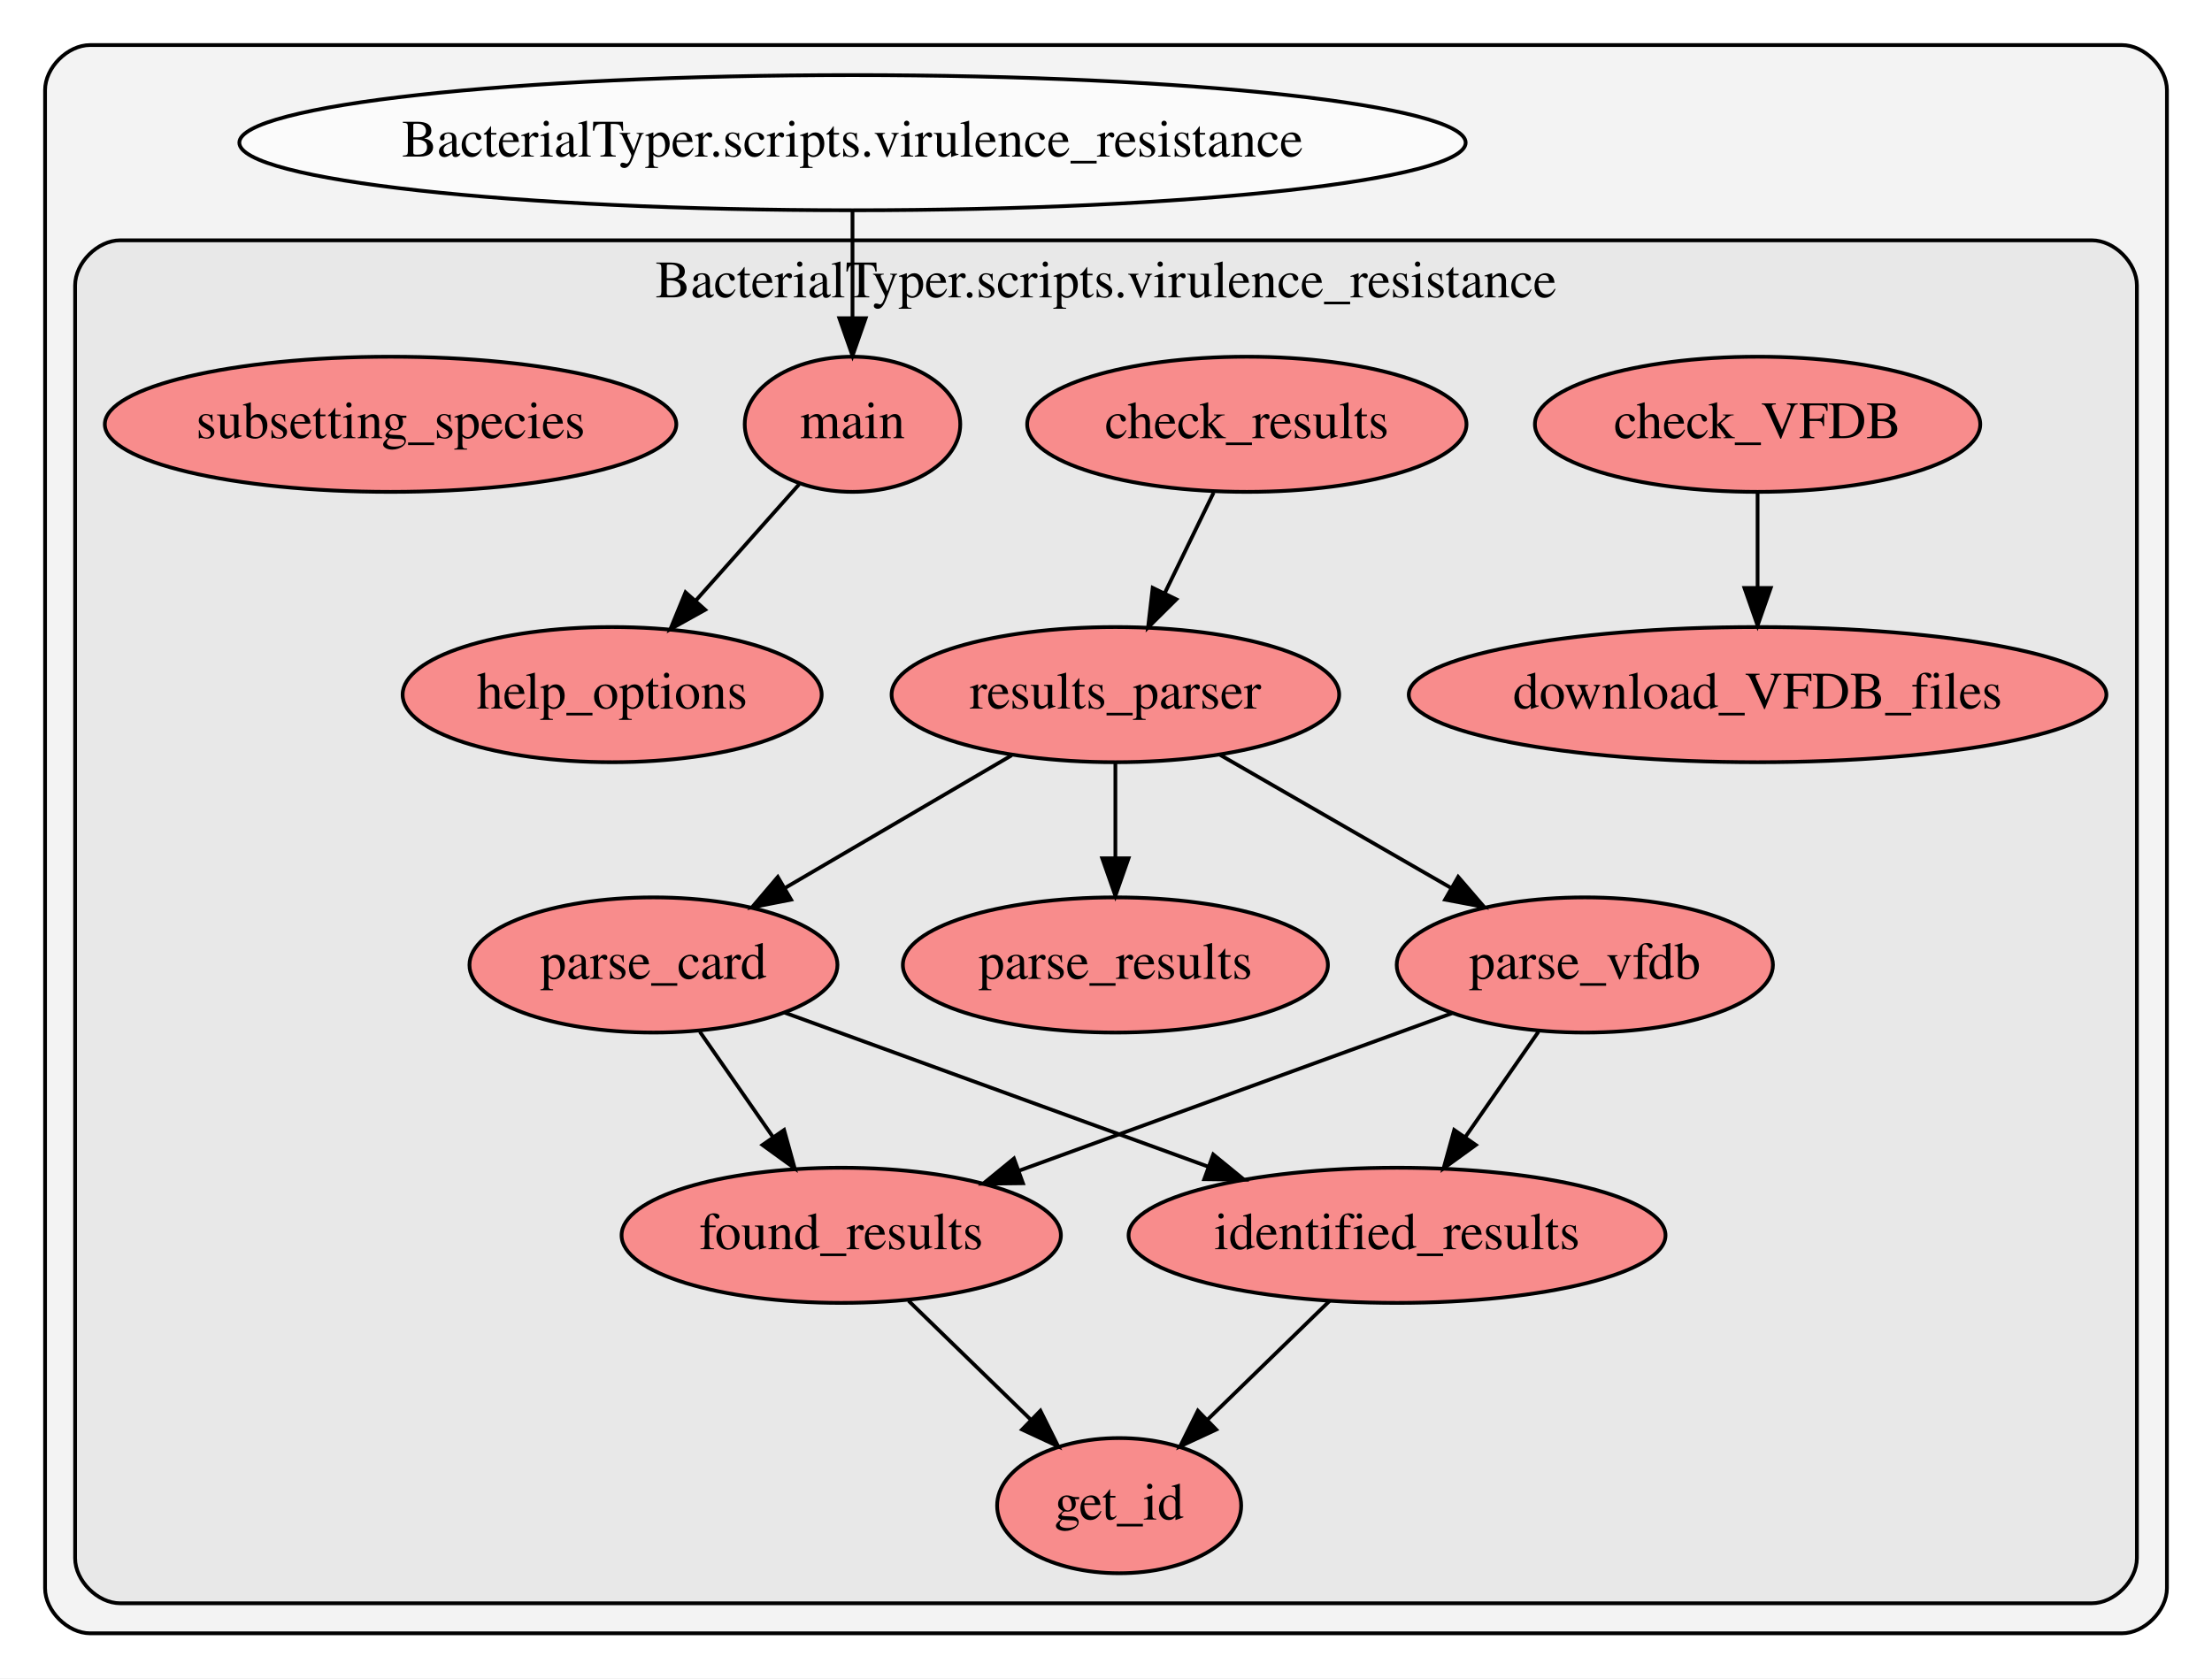
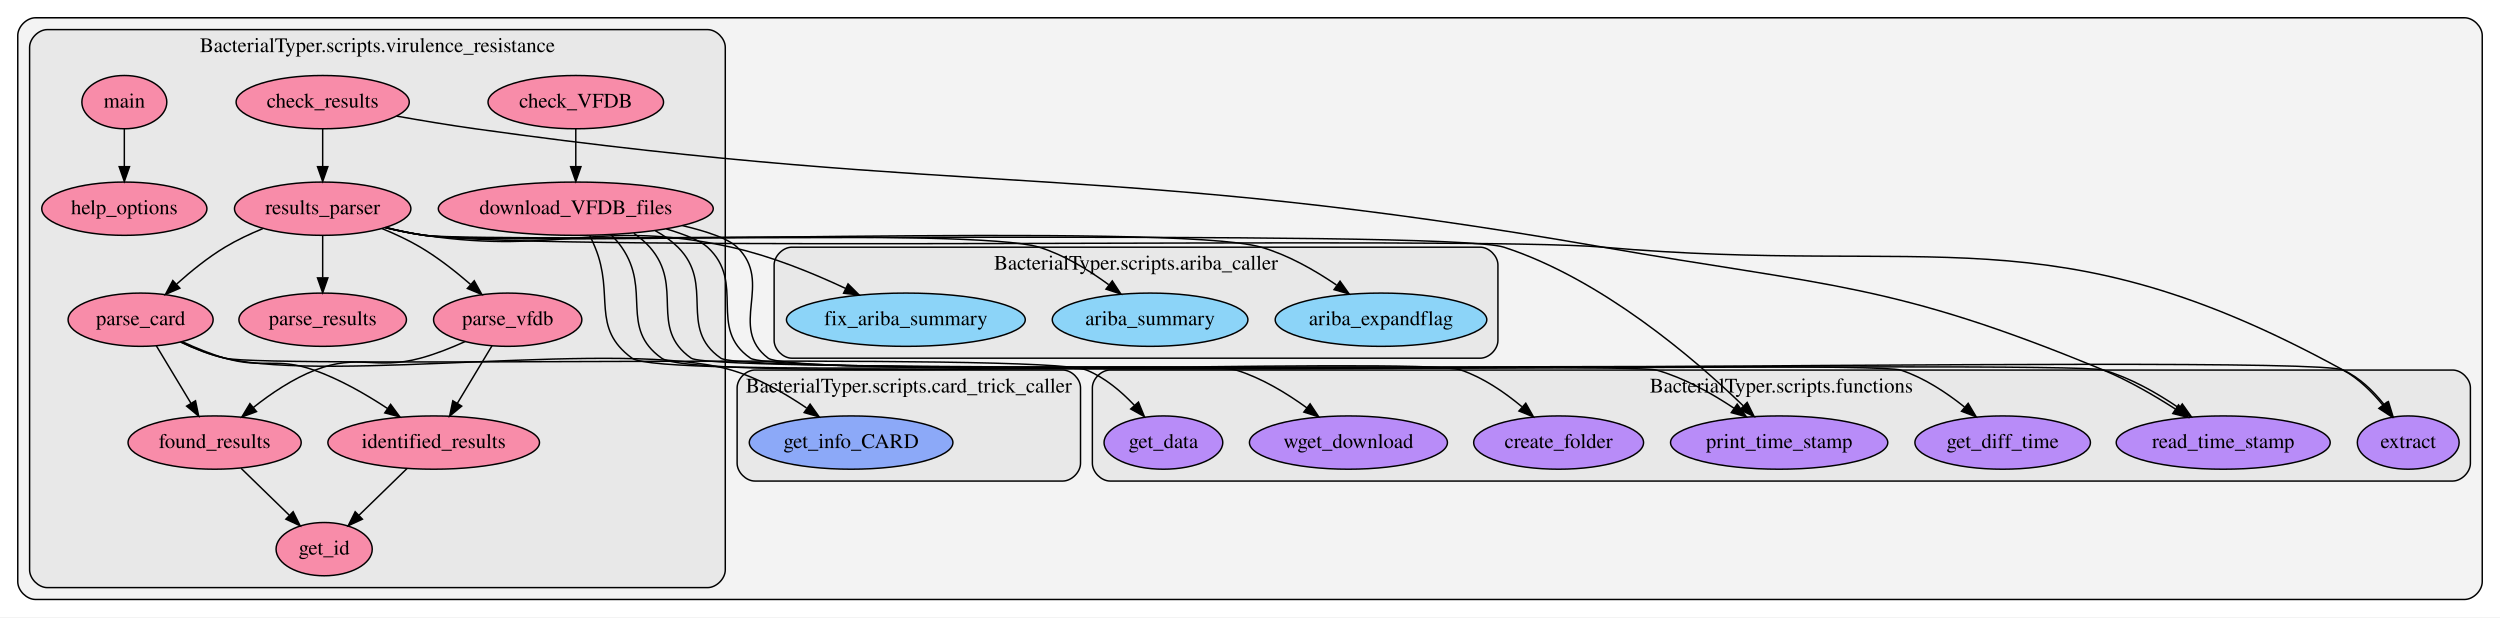
- <svg xmlns="http://www.w3.org/2000/svg" width="589pt" height="447pt" viewBox="0.00 0.00 589.00 447.00">
-   <g id="graph0" class="graph" transform="scale(1 1) rotate(0) translate(4 443)">
-     <polygon fill="#ffffff" stroke="transparent" points="-4,4 -4,-443 585,-443 585,4 -4,4" />
+ <svg xmlns="http://www.w3.org/2000/svg" width="1689pt" height="417pt" viewBox="0.00 0.00 1689.00 417.00">
+   <g id="graph0" class="graph" transform="scale(1 1) rotate(0) translate(4 413)">
+     <polygon fill="#ffffff" stroke="transparent" points="-4,4 -4,-413 1685,-413 1685,4 -4,4" />
    <g id="clust1" class="cluster">
-       <path fill="#808080" fill-opacity="0.094" stroke="#000000" d="M20,-8C20,-8 561,-8 561,-8 567,-8 573,-14 573,-20 573,-20 573,-419 573,-419 573,-425 567,-431 561,-431 561,-431 20,-431 20,-431 14,-431 8,-425 8,-419 8,-419 8,-20 8,-20 8,-14 14,-8 20,-8" />
+       <path fill="#808080" fill-opacity="0.094" stroke="#000000" d="M20,-8C20,-8 1661,-8 1661,-8 1667,-8 1673,-14 1673,-20 1673,-20 1673,-389 1673,-389 1673,-395 1667,-401 1661,-401 1661,-401 20,-401 20,-401 14,-401 8,-395 8,-389 8,-389 8,-20 8,-20 8,-14 14,-8 20,-8" />
    </g>
    <g id="clust2" class="cluster">
-       <path fill="#808080" fill-opacity="0.094" stroke="#000000" d="M28,-16C28,-16 553,-16 553,-16 559,-16 565,-22 565,-28 565,-28 565,-367 565,-367 565,-373 559,-379 553,-379 553,-379 28,-379 28,-379 22,-379 16,-373 16,-367 16,-367 16,-28 16,-28 16,-22 22,-16 28,-16" />
-       <text text-anchor="middle" x="290.5" y="-363.8" font-family="Times,serif" font-size="14.00" fill="#000000">BacterialTyper.scripts.virulence_resistance</text>
+       <path fill="#808080" fill-opacity="0.094" stroke="#000000" d="M531,-171C531,-171 996,-171 996,-171 1002,-171 1008,-177 1008,-183 1008,-183 1008,-234 1008,-234 1008,-240 1002,-246 996,-246 996,-246 531,-246 531,-246 525,-246 519,-240 519,-234 519,-234 519,-183 519,-183 519,-177 525,-171 531,-171" />
+       <text text-anchor="middle" x="763.5" y="-230.8" font-family="Times,serif" font-size="14.00" fill="#000000">BacterialTyper.scripts.ariba_caller</text>
+     </g>
+     <g id="clust3" class="cluster">
+       <path fill="#808080" fill-opacity="0.094" stroke="#000000" d="M506,-88C506,-88 714,-88 714,-88 720,-88 726,-94 726,-100 726,-100 726,-151 726,-151 726,-157 720,-163 714,-163 714,-163 506,-163 506,-163 500,-163 494,-157 494,-151 494,-151 494,-100 494,-100 494,-94 500,-88 506,-88" />
+       <text text-anchor="middle" x="610" y="-147.8" font-family="Times,serif" font-size="14.00" fill="#000000">BacterialTyper.scripts.card_trick_caller</text>
+     </g>
+     <g id="clust4" class="cluster">
+       <path fill="#808080" fill-opacity="0.094" stroke="#000000" d="M746,-88C746,-88 1653,-88 1653,-88 1659,-88 1665,-94 1665,-100 1665,-100 1665,-151 1665,-151 1665,-157 1659,-163 1653,-163 1653,-163 746,-163 746,-163 740,-163 734,-157 734,-151 734,-151 734,-100 734,-100 734,-94 740,-88 746,-88" />
+       <text text-anchor="middle" x="1199.5" y="-147.8" font-family="Times,serif" font-size="14.00" fill="#000000">BacterialTyper.scripts.functions</text>
+     </g>
+     <g id="clust5" class="cluster">
+       <path fill="#808080" fill-opacity="0.094" stroke="#000000" d="M28,-16C28,-16 474,-16 474,-16 480,-16 486,-22 486,-28 486,-28 486,-381 486,-381 486,-387 480,-393 474,-393 474,-393 28,-393 28,-393 22,-393 16,-387 16,-381 16,-381 16,-28 16,-28 16,-22 22,-16 28,-16" />
+       <text text-anchor="middle" x="251" y="-377.8" font-family="Times,serif" font-size="14.00" fill="#000000">BacterialTyper.scripts.virulence_resistance</text>
    </g>
    <g id="node1" class="node">
-       <ellipse fill="#ffffff" fill-opacity="0.698" stroke="#000000" cx="223" cy="-405" rx="163.271" ry="18" />
-       <text text-anchor="middle" x="223" y="-401.3" font-family="Times,serif" font-size="14.00" fill="#000000">BacterialTyper.scripts.virulence_resistance</text>
+       <ellipse fill="#65cbff" fill-opacity="0.698" stroke="#000000" cx="929" cy="-197" rx="71.487" ry="18" />
+       <text text-anchor="middle" x="929" y="-193.3" font-family="Times,serif" font-size="14.00" fill="#000000">ariba_expandflag</text>
+     </g>
+     <g id="node2" class="node">
+       <ellipse fill="#65cbff" fill-opacity="0.698" stroke="#000000" cx="773" cy="-197" rx="66.089" ry="18" />
+       <text text-anchor="middle" x="773" y="-193.3" font-family="Times,serif" font-size="14.00" fill="#000000">ariba_summary</text>
+     </g>
+     <g id="node3" class="node">
+       <ellipse fill="#65cbff" fill-opacity="0.698" stroke="#000000" cx="608" cy="-197" rx="80.686" ry="18" />
+       <text text-anchor="middle" x="608" y="-193.3" font-family="Times,serif" font-size="14.00" fill="#000000">fix_ariba_summary</text>
+     </g>
+     <g id="node4" class="node">
+       <ellipse fill="#658eff" fill-opacity="0.698" stroke="#000000" cx="571" cy="-114" rx="68.788" ry="18" />
+       <text text-anchor="middle" x="571" y="-110.3" font-family="Times,serif" font-size="14.00" fill="#000000">get_info_CARD</text>
+     </g>
+     <g id="node5" class="node">
+       <ellipse fill="#a365ff" fill-opacity="0.698" stroke="#000000" cx="1049" cy="-114" rx="57.391" ry="18" />
+       <text text-anchor="middle" x="1049" y="-110.3" font-family="Times,serif" font-size="14.00" fill="#000000">create_folder</text>
+     </g>
+     <g id="node6" class="node">
+       <ellipse fill="#a365ff" fill-opacity="0.698" stroke="#000000" cx="1623" cy="-114" rx="34.394" ry="18" />
+       <text text-anchor="middle" x="1623" y="-110.3" font-family="Times,serif" font-size="14.00" fill="#000000">extract</text>
+     </g>
+     <g id="node7" class="node">
+       <ellipse fill="#a365ff" fill-opacity="0.698" stroke="#000000" cx="782" cy="-114" rx="40.094" ry="18" />
+       <text text-anchor="middle" x="782" y="-110.3" font-family="Times,serif" font-size="14.00" fill="#000000">get_data</text>
+     </g>
+     <g id="node8" class="node">
+       <ellipse fill="#a365ff" fill-opacity="0.698" stroke="#000000" cx="1349" cy="-114" rx="59.29" ry="18" />
+       <text text-anchor="middle" x="1349" y="-110.3" font-family="Times,serif" font-size="14.00" fill="#000000">get_diff_time</text>
    </g>
    <g id="node9" class="node">
-       <ellipse fill="#ff6565" fill-opacity="0.698" stroke="#000000" cx="223" cy="-330" rx="28.695" ry="18" />
-       <text text-anchor="middle" x="223" y="-326.3" font-family="Times,serif" font-size="14.00" fill="#000000">main</text>
+       <ellipse fill="#a365ff" fill-opacity="0.698" stroke="#000000" cx="1198" cy="-114" rx="73.387" ry="18" />
+       <text text-anchor="middle" x="1198" y="-110.3" font-family="Times,serif" font-size="14.00" fill="#000000">print_time_stamp</text>
+     </g>
+     <g id="node10" class="node">
+       <ellipse fill="#a365ff" fill-opacity="0.698" stroke="#000000" cx="1498" cy="-114" rx="72.287" ry="18" />
+       <text text-anchor="middle" x="1498" y="-110.3" font-family="Times,serif" font-size="14.00" fill="#000000">read_time_stamp</text>
+     </g>
+     <g id="node11" class="node">
+       <ellipse fill="#a365ff" fill-opacity="0.698" stroke="#000000" cx="907" cy="-114" rx="66.888" ry="18" />
+       <text text-anchor="middle" x="907" y="-110.3" font-family="Times,serif" font-size="14.00" fill="#000000">wget_download</text>
+     </g>
+     <g id="node12" class="node">
+       <ellipse fill="#ff658e" fill-opacity="0.698" stroke="#000000" cx="385" cy="-344" rx="59.29" ry="18" />
+       <text text-anchor="middle" x="385" y="-340.3" font-family="Times,serif" font-size="14.00" fill="#000000">check_VFDB</text>
+     </g>
+     <g id="node14" class="node">
+       <ellipse fill="#ff658e" fill-opacity="0.698" stroke="#000000" cx="385" cy="-272" rx="92.883" ry="18" />
+       <text text-anchor="middle" x="385" y="-268.3" font-family="Times,serif" font-size="14.00" fill="#000000">download_VFDB_files</text>
+     </g>
+     <g id="edge19" class="edge">
+       <path fill="none" stroke="#000000" d="M385,-325.831C385,-318.131 385,-308.974 385,-300.417" />
+       <polygon fill="#000000" stroke="#000000" points="388.5,-300.413 385,-290.413 381.5,-300.413 388.5,-300.413" />
+     </g>
+     <g id="node13" class="node">
+       <ellipse fill="#ff658e" fill-opacity="0.698" stroke="#000000" cx="214" cy="-344" rx="58.49" ry="18" />
+       <text text-anchor="middle" x="214" y="-340.3" font-family="Times,serif" font-size="14.00" fill="#000000">check_results</text>
+     </g>
+     <g id="edge9" class="edge">
+       <path fill="none" stroke="#000000" d="M263.923,-334.567C280.746,-331.578 299.651,-328.424 317,-326 654.253,-278.884 743.538,-304.517 1079,-246 1231.384,-219.418 1274.073,-222.156 1417,-163 1433.852,-156.025 1451.314,-145.89 1465.69,-136.645" />
+       <polygon fill="#000000" stroke="#000000" points="1467.78,-139.46 1474.21,-131.04 1463.932,-133.612 1467.78,-139.46" />
+     </g>
+     <g id="node23" class="node">
+       <ellipse fill="#ff658e" fill-opacity="0.698" stroke="#000000" cx="214" cy="-272" rx="59.59" ry="18" />
+       <text text-anchor="middle" x="214" y="-268.3" font-family="Times,serif" font-size="14.00" fill="#000000">results_parser</text>
+     </g>
+     <g id="edge10" class="edge">
+       <path fill="none" stroke="#000000" d="M214,-325.831C214,-318.131 214,-308.974 214,-300.417" />
+       <polygon fill="#000000" stroke="#000000" points="217.5,-300.413 214,-290.413 210.5,-300.413 217.5,-300.413" />
+     </g>
+     <g id="edge25" class="edge">
+       <path fill="none" stroke="#000000" d="M408.701,-254.489C411.39,-251.847 413.91,-248.995 416,-246 436.273,-216.946 414.167,-191.585 443,-171 467.419,-153.566 954.584,-172.629 983,-163 998.118,-157.877 1012.625,-147.877 1024.168,-138.239" />
+       <polygon fill="#000000" stroke="#000000" points="1026.803,-140.584 1032.016,-131.36 1022.189,-135.319 1026.803,-140.584" />
+     </g>
+     <g id="edge23" class="edge">
+       <path fill="none" stroke="#000000" d="M457.101,-260.571C473.525,-256.692 487.936,-251.833 494,-246 518.948,-222.003 487.499,-192.022 515,-171 538.482,-153.05 1552.053,-175.141 1579,-163 1590.014,-158.038 1599.431,-148.825 1606.694,-139.715" />
+       <polygon fill="#000000" stroke="#000000" points="1609.63,-141.631 1612.742,-131.504 1603.994,-137.48 1609.63,-141.631" />
+     </g>
+     <g id="edge20" class="edge">
+       <path fill="none" stroke="#000000" d="M438.647,-257.156C444.268,-254.095 449.546,-250.416 454,-246 479.379,-220.838 453.624,-191.354 483,-171 501.198,-158.391 1258.941,-169.833 1280,-163 1295.783,-157.879 1311.07,-147.739 1323.226,-138.006" />
+       <polygon fill="#000000" stroke="#000000" points="1325.693,-140.505 1331.109,-131.4 1321.196,-135.14 1325.693,-140.505" />
+     </g>
+     <g id="edge24" class="edge">
+       <path fill="none" stroke="#000000" d="M424.223,-255.365C428.185,-252.63 431.888,-249.517 435,-246 458.576,-219.351 433.895,-191.467 463,-171 477.816,-160.581 1097.557,-167.88 1115,-163 1133.725,-157.762 1152.551,-147.184 1167.528,-137.193" />
+       <polygon fill="#000000" stroke="#000000" points="1169.638,-139.989 1175.873,-131.423 1165.657,-134.232 1169.638,-139.989" />
+     </g>
+     <g id="edge22" class="edge">
+       <path fill="none" stroke="#000000" d="M446.178,-258.345C458.526,-254.633 469.199,-250.411 474,-246 500.318,-221.822 473.611,-191.335 503,-171 523.879,-156.553 1392.574,-169.929 1417,-163 1435.201,-157.837 1453.41,-147.41 1467.941,-137.497" />
+       <polygon fill="#000000" stroke="#000000" points="1470.347,-140.082 1476.48,-131.443 1466.298,-134.372 1470.347,-140.082" />
+     </g>
+     <g id="edge21" class="edge">
+       <path fill="none" stroke="#000000" d="M394.426,-253.969C395.688,-251.324 396.918,-248.611 398,-246 411.446,-213.538 394.699,-191.823 423,-171 441.261,-157.564 809.316,-169.616 831,-163 848.284,-157.726 865.391,-147.288 878.985,-137.397" />
+       <polygon fill="#000000" stroke="#000000" points="881.102,-140.184 886.965,-131.359 876.879,-134.601 881.102,-140.184" />
+     </g>
+     <g id="node15" class="node">
+       <ellipse fill="#ff658e" fill-opacity="0.698" stroke="#000000" cx="141" cy="-114" rx="58.49" ry="18" />
+       <text text-anchor="middle" x="141" y="-110.3" font-family="Times,serif" font-size="14.00" fill="#000000">found_results</text>
+     </g>
+     <g id="node16" class="node">
+       <ellipse fill="#ff658e" fill-opacity="0.698" stroke="#000000" cx="215" cy="-42" rx="32.494" ry="18" />
+       <text text-anchor="middle" x="215" y="-38.3" font-family="Times,serif" font-size="14.00" fill="#000000">get_id</text>
+     </g>
+     <g id="edge7" class="edge">
+       <path fill="none" stroke="#000000" d="M158.913,-96.571C168.689,-87.06 180.912,-75.167 191.45,-64.914" />
+       <polygon fill="#000000" stroke="#000000" points="194.04,-67.277 198.766,-57.795 189.158,-62.26 194.04,-67.277" />
+     </g>
+     <g id="node17" class="node">
+       <ellipse fill="#ff658e" fill-opacity="0.698" stroke="#000000" cx="80" cy="-272" rx="55.79" ry="18" />
+       <text text-anchor="middle" x="80" y="-268.3" font-family="Times,serif" font-size="14.00" fill="#000000">help_options</text>
+     </g>
+     <g id="node18" class="node">
+       <ellipse fill="#ff658e" fill-opacity="0.698" stroke="#000000" cx="289" cy="-114" rx="71.487" ry="18" />
+       <text text-anchor="middle" x="289" y="-110.3" font-family="Times,serif" font-size="14.00" fill="#000000">identified_results</text>
+     </g>
+     <g id="edge8" class="edge">
+       <path fill="none" stroke="#000000" d="M271.087,-96.571C261.311,-87.06 249.088,-75.167 238.55,-64.914" />
+       <polygon fill="#000000" stroke="#000000" points="240.842,-62.26 231.234,-57.795 235.96,-67.277 240.842,-62.26" />
+     </g>
+     <g id="node19" class="node">
+       <ellipse fill="#ff658e" fill-opacity="0.698" stroke="#000000" cx="80" cy="-344" rx="28.695" ry="18" />
+       <text text-anchor="middle" x="80" y="-340.3" font-family="Times,serif" font-size="14.00" fill="#000000">main</text>
+     </g>
+     <g id="edge26" class="edge">
+       <path fill="none" stroke="#000000" d="M80,-325.831C80,-318.131 80,-308.974 80,-300.417" />
+       <polygon fill="#000000" stroke="#000000" points="83.5,-300.413 80,-290.413 76.5,-300.413 83.5,-300.413" />
+     </g>
+     <g id="node20" class="node">
+       <ellipse fill="#ff658e" fill-opacity="0.698" stroke="#000000" cx="91" cy="-197" rx="48.993" ry="18" />
+       <text text-anchor="middle" x="91" y="-193.3" font-family="Times,serif" font-size="14.00" fill="#000000">parse_card</text>
+     </g>
+     <g id="edge6" class="edge">
+       <path fill="none" stroke="#000000" d="M118.039,-181.964C127.263,-177.577 137.823,-173.336 148,-171 222.093,-153.99 417.018,-184.28 490,-163 508.162,-157.704 526.368,-147.264 540.906,-137.376" />
+       <polygon fill="#000000" stroke="#000000" points="543.301,-139.97 549.451,-131.342 539.264,-134.252 543.301,-139.97" />
+     </g>
+     <g id="edge3" class="edge">
+       <path fill="none" stroke="#000000" d="M118.026,-181.907C127.249,-177.515 137.812,-173.287 148,-171 179.551,-163.917 700.027,-175.136 730,-163 742.396,-157.981 753.574,-148.499 762.361,-139.203" />
+       <polygon fill="#000000" stroke="#000000" points="765.139,-141.345 769.154,-131.54 759.901,-136.701 765.139,-141.345" />
+     </g>
+     <g id="edge4" class="edge">
+       <path fill="none" stroke="#000000" d="M101.604,-179.398C108.385,-168.14 117.311,-153.323 124.952,-140.64" />
+       <polygon fill="#000000" stroke="#000000" points="128.077,-142.235 130.239,-131.863 122.081,-138.623 128.077,-142.235" />
+     </g>
+     <g id="edge5" class="edge">
+       <path fill="none" stroke="#000000" d="M119.076,-182.204C128.099,-177.994 138.279,-173.798 148,-171 173.853,-163.559 182.622,-171.929 208,-163 225.461,-156.857 243.236,-146.635 257.669,-137.112" />
+       <polygon fill="#000000" stroke="#000000" points="259.89,-139.834 266.191,-131.316 255.954,-134.046 259.89,-139.834" />
+     </g>
+     <g id="node21" class="node">
+       <ellipse fill="#ff658e" fill-opacity="0.698" stroke="#000000" cx="214" cy="-197" rx="56.59" ry="18" />
+       <text text-anchor="middle" x="214" y="-193.3" font-family="Times,serif" font-size="14.00" fill="#000000">parse_results</text>
+     </g>
+     <g id="node22" class="node">
+       <ellipse fill="#ff658e" fill-opacity="0.698" stroke="#000000" cx="339" cy="-197" rx="50.091" ry="18" />
+       <text text-anchor="middle" x="339" y="-193.3" font-family="Times,serif" font-size="14.00" fill="#000000">parse_vfdb</text>
    </g>
    <g id="edge1" class="edge">
-       <path fill="none" stroke="#000000" d="M223,-386.845C223,-378.34 223,-368.008 223,-358.496" />
-       <polygon fill="#000000" stroke="#000000" points="226.5,-358.248 223,-348.248 219.5,-358.248 226.5,-358.248" />
-     </g>
-     <g id="node2" class="node">
-       <ellipse fill="#ff6565" fill-opacity="0.698" stroke="#000000" cx="464" cy="-330" rx="59.29" ry="18" />
-       <text text-anchor="middle" x="464" y="-326.3" font-family="Times,serif" font-size="14.00" fill="#000000">check_VFDB</text>
-     </g>
-     <g id="node4" class="node">
-       <ellipse fill="#ff6565" fill-opacity="0.698" stroke="#000000" cx="464" cy="-258" rx="92.883" ry="18" />
-       <text text-anchor="middle" x="464" y="-254.3" font-family="Times,serif" font-size="14.00" fill="#000000">download_VFDB_files</text>
+       <path fill="none" stroke="#000000" d="M310.226,-182.236C300.812,-177.976 290.158,-173.742 280,-171 249.342,-162.725 238.626,-174.433 209,-163 193.889,-157.168 179.062,-147.144 167.13,-137.675" />
+       <polygon fill="#000000" stroke="#000000" points="169.305,-134.932 159.364,-131.268 164.85,-140.332 169.305,-134.932" />
+     </g>
+     <g id="edge2" class="edge">
+       <path fill="none" stroke="#000000" d="M328.396,-179.398C321.615,-168.14 312.689,-153.323 305.048,-140.64" />
+       <polygon fill="#000000" stroke="#000000" points="307.919,-138.623 299.761,-131.863 301.923,-142.235 307.919,-138.623" />
+     </g>
+     <g id="edge11" class="edge">
+       <path fill="none" stroke="#000000" d="M256.375,-259.235C265.103,-257.09 274.29,-255.18 283,-254 345.216,-245.57 787.645,-263.296 848,-246 866.187,-240.788 884.395,-230.356 898.928,-220.453" />
+       <polygon fill="#000000" stroke="#000000" points="901.33,-223.041 907.469,-214.406 897.285,-217.327 901.33,-223.041" />
+     </g>
+     <g id="edge18" class="edge">
+       <path fill="none" stroke="#000000" d="M256.38,-259.269C265.108,-257.122 274.293,-255.202 283,-254 328.686,-247.691 653.927,-259.585 698,-246 714.948,-240.776 731.677,-230.485 745.021,-220.677" />
+       <polygon fill="#000000" stroke="#000000" points="747.458,-223.219 753.268,-214.359 743.201,-217.661 747.458,-223.219" />
+     </g>
+     <g id="edge15" class="edge">
+       <path fill="none" stroke="#000000" d="M256.768,-259.31C265.384,-257.189 274.427,-255.268 283,-254 374.077,-240.523 400.073,-265.742 490,-246 516.731,-240.132 545.103,-228.539 567.327,-218.102" />
+       <polygon fill="#000000" stroke="#000000" points="568.952,-221.204 576.452,-213.72 565.922,-214.894 568.952,-221.204" />
+     </g>
+     <g id="edge13" class="edge">
+       <path fill="none" stroke="#000000" d="M256.372,-259.207C265.1,-257.064 274.287,-255.162 283,-254 370.672,-242.305 990.888,-253.71 1079,-246 1303.406,-226.365 1381.508,-271.354 1579,-163 1589.437,-157.274 1598.663,-148.099 1605.937,-139.229" />
+       <polygon fill="#000000" stroke="#000000" points="1608.73,-141.338 1612.046,-131.276 1603.178,-137.074 1608.73,-141.338" />
+     </g>
+     <g id="edge14" class="edge">
+       <path fill="none" stroke="#000000" d="M256.372,-259.213C265.101,-257.07 274.288,-255.166 283,-254 323.144,-248.626 973.479,-258.513 1012,-246 1077.895,-224.595 1140.604,-170.786 1173.699,-138.867" />
+       <polygon fill="#000000" stroke="#000000" points="1176.381,-141.14 1181.074,-131.641 1171.482,-136.14 1176.381,-141.14" />
+     </g>
+     <g id="edge17" class="edge">
+       <path fill="none" stroke="#000000" d="M173.537,-258.541C164.849,-254.977 155.91,-250.77 148,-246 136.476,-239.05 124.987,-229.748 115.374,-221.117" />
+       <polygon fill="#000000" stroke="#000000" points="117.499,-218.314 107.782,-214.091 112.744,-223.452 117.499,-218.314" />
    </g>
    <g id="edge12" class="edge">
-       <path fill="none" stroke="#000000" d="M464,-311.831C464,-304.131 464,-294.974 464,-286.417" />
-       <polygon fill="#000000" stroke="#000000" points="467.5,-286.413 464,-276.413 460.5,-286.413 467.5,-286.413" />
-     </g>
-     <g id="node3" class="node">
-       <ellipse fill="#ff6565" fill-opacity="0.698" stroke="#000000" cx="328" cy="-330" rx="58.49" ry="18" />
-       <text text-anchor="middle" x="328" y="-326.3" font-family="Times,serif" font-size="14.00" fill="#000000">check_results</text>
-     </g>
-     <g id="node13" class="node">
-       <ellipse fill="#ff6565" fill-opacity="0.698" stroke="#000000" cx="293" cy="-258" rx="59.59" ry="18" />
-       <text text-anchor="middle" x="293" y="-254.3" font-family="Times,serif" font-size="14.00" fill="#000000">results_parser</text>
-     </g>
-     <g id="edge8" class="edge">
-       <path fill="none" stroke="#000000" d="M319.168,-311.831C315.242,-303.755 310.537,-294.076 306.206,-285.167" />
-       <polygon fill="#000000" stroke="#000000" points="309.228,-283.377 301.708,-275.913 302.932,-286.437 309.228,-283.377" />
-     </g>
-     <g id="node5" class="node">
-       <ellipse fill="#ff6565" fill-opacity="0.698" stroke="#000000" cx="220" cy="-114" rx="58.49" ry="18" />
-       <text text-anchor="middle" x="220" y="-110.3" font-family="Times,serif" font-size="14.00" fill="#000000">found_results</text>
-     </g>
-     <g id="node6" class="node">
-       <ellipse fill="#ff6565" fill-opacity="0.698" stroke="#000000" cx="294" cy="-42" rx="32.494" ry="18" />
-       <text text-anchor="middle" x="294" y="-38.3" font-family="Times,serif" font-size="14.00" fill="#000000">get_id</text>
-     </g>
-     <g id="edge6" class="edge">
-       <path fill="none" stroke="#000000" d="M237.913,-96.571C247.689,-87.06 259.912,-75.167 270.45,-64.914" />
-       <polygon fill="#000000" stroke="#000000" points="273.04,-67.277 277.766,-57.795 268.158,-62.26 273.04,-67.277" />
-     </g>
-     <g id="node7" class="node">
-       <ellipse fill="#ff6565" fill-opacity="0.698" stroke="#000000" cx="159" cy="-258" rx="55.79" ry="18" />
-       <text text-anchor="middle" x="159" y="-254.3" font-family="Times,serif" font-size="14.00" fill="#000000">help_options</text>
-     </g>
-     <g id="node8" class="node">
-       <ellipse fill="#ff6565" fill-opacity="0.698" stroke="#000000" cx="368" cy="-114" rx="71.487" ry="18" />
-       <text text-anchor="middle" x="368" y="-110.3" font-family="Times,serif" font-size="14.00" fill="#000000">identified_results</text>
-     </g>
-     <g id="edge7" class="edge">
-       <path fill="none" stroke="#000000" d="M350.087,-96.571C340.311,-87.06 328.088,-75.167 317.55,-64.914" />
-       <polygon fill="#000000" stroke="#000000" points="319.842,-62.26 310.234,-57.795 314.96,-67.277 319.842,-62.26" />
-     </g>
-     <g id="edge13" class="edge">
-       <path fill="none" stroke="#000000" d="M208.796,-314.021C200.697,-304.909 190.367,-293.288 181.218,-282.995" />
-       <polygon fill="#000000" stroke="#000000" points="183.768,-280.595 174.508,-275.446 178.536,-285.246 183.768,-280.595" />
-     </g>
-     <g id="node10" class="node">
-       <ellipse fill="#ff6565" fill-opacity="0.698" stroke="#000000" cx="170" cy="-186" rx="48.993" ry="18" />
-       <text text-anchor="middle" x="170" y="-182.3" font-family="Times,serif" font-size="14.00" fill="#000000">parse_card</text>
-     </g>
-     <g id="edge5" class="edge">
-       <path fill="none" stroke="#000000" d="M182.36,-168.202C188.249,-159.721 195.409,-149.411 201.896,-140.07" />
-       <polygon fill="#000000" stroke="#000000" points="204.78,-142.053 207.609,-131.843 199.03,-138.06 204.78,-142.053" />
-     </g>
-     <g id="edge4" class="edge">
-       <path fill="none" stroke="#000000" d="M204.943,-173.294C236.198,-161.928 282.382,-145.134 317.626,-132.318" />
-       <polygon fill="#000000" stroke="#000000" points="319.054,-135.523 327.256,-128.816 316.661,-128.944 319.054,-135.523" />
-     </g>
-     <g id="node11" class="node">
-       <ellipse fill="#ff6565" fill-opacity="0.698" stroke="#000000" cx="293" cy="-186" rx="56.59" ry="18" />
-       <text text-anchor="middle" x="293" y="-182.3" font-family="Times,serif" font-size="14.00" fill="#000000">parse_results</text>
-     </g>
-     <g id="node12" class="node">
-       <ellipse fill="#ff6565" fill-opacity="0.698" stroke="#000000" cx="418" cy="-186" rx="50.091" ry="18" />
-       <text text-anchor="middle" x="418" y="-182.3" font-family="Times,serif" font-size="14.00" fill="#000000">parse_vfdb</text>
-     </g>
-     <g id="edge3" class="edge">
-       <path fill="none" stroke="#000000" d="M382.602,-173.128C350.472,-161.445 302.844,-144.125 267.43,-131.247" />
-       <polygon fill="#000000" stroke="#000000" points="268.383,-127.87 257.789,-127.741 265.99,-134.448 268.383,-127.87" />
-     </g>
-     <g id="edge2" class="edge">
-       <path fill="none" stroke="#000000" d="M405.64,-168.202C399.751,-159.721 392.591,-149.411 386.104,-140.07" />
-       <polygon fill="#000000" stroke="#000000" points="388.969,-138.06 380.391,-131.843 383.22,-142.053 388.969,-138.06" />
-     </g>
-     <g id="edge10" class="edge">
-       <path fill="none" stroke="#000000" d="M265.396,-241.842C247.542,-231.39 224.144,-217.694 204.99,-206.482" />
-       <polygon fill="#000000" stroke="#000000" points="206.646,-203.396 196.248,-201.364 203.109,-209.437 206.646,-203.396" />
-     </g>
-     <g id="edge11" class="edge">
-       <path fill="none" stroke="#000000" d="M293,-239.831C293,-232.131 293,-222.974 293,-214.417" />
-       <polygon fill="#000000" stroke="#000000" points="296.5,-214.413 293,-204.413 289.5,-214.413 296.5,-214.413" />
-     </g>
-     <g id="edge9" class="edge">
-       <path fill="none" stroke="#000000" d="M320.742,-242.021C338.873,-231.577 362.726,-217.838 382.271,-206.58" />
-       <polygon fill="#000000" stroke="#000000" points="384.276,-209.464 391.194,-201.44 380.782,-203.399 384.276,-209.464" />
-     </g>
-     <g id="node14" class="node">
-       <ellipse fill="#ff6565" fill-opacity="0.698" stroke="#000000" cx="100" cy="-330" rx="76.087" ry="18" />
-       <text text-anchor="middle" x="100" y="-326.3" font-family="Times,serif" font-size="14.00" fill="#000000">subsetting_species</text>
+       <path fill="none" stroke="#000000" d="M214,-253.845C214,-245.34 214,-235.008 214,-225.496" />
+       <polygon fill="#000000" stroke="#000000" points="217.5,-225.248 214,-215.248 210.5,-225.248 217.5,-225.248" />
+     </g>
+     <g id="edge16" class="edge">
+       <path fill="none" stroke="#000000" d="M254.055,-258.582C262.855,-254.993 271.944,-250.765 280,-246 291.936,-238.939 303.926,-229.513 313.951,-220.814" />
+       <polygon fill="#000000" stroke="#000000" points="316.397,-223.322 321.53,-214.054 311.738,-218.098 316.397,-223.322" />
    </g>
  </g>
</svg>
